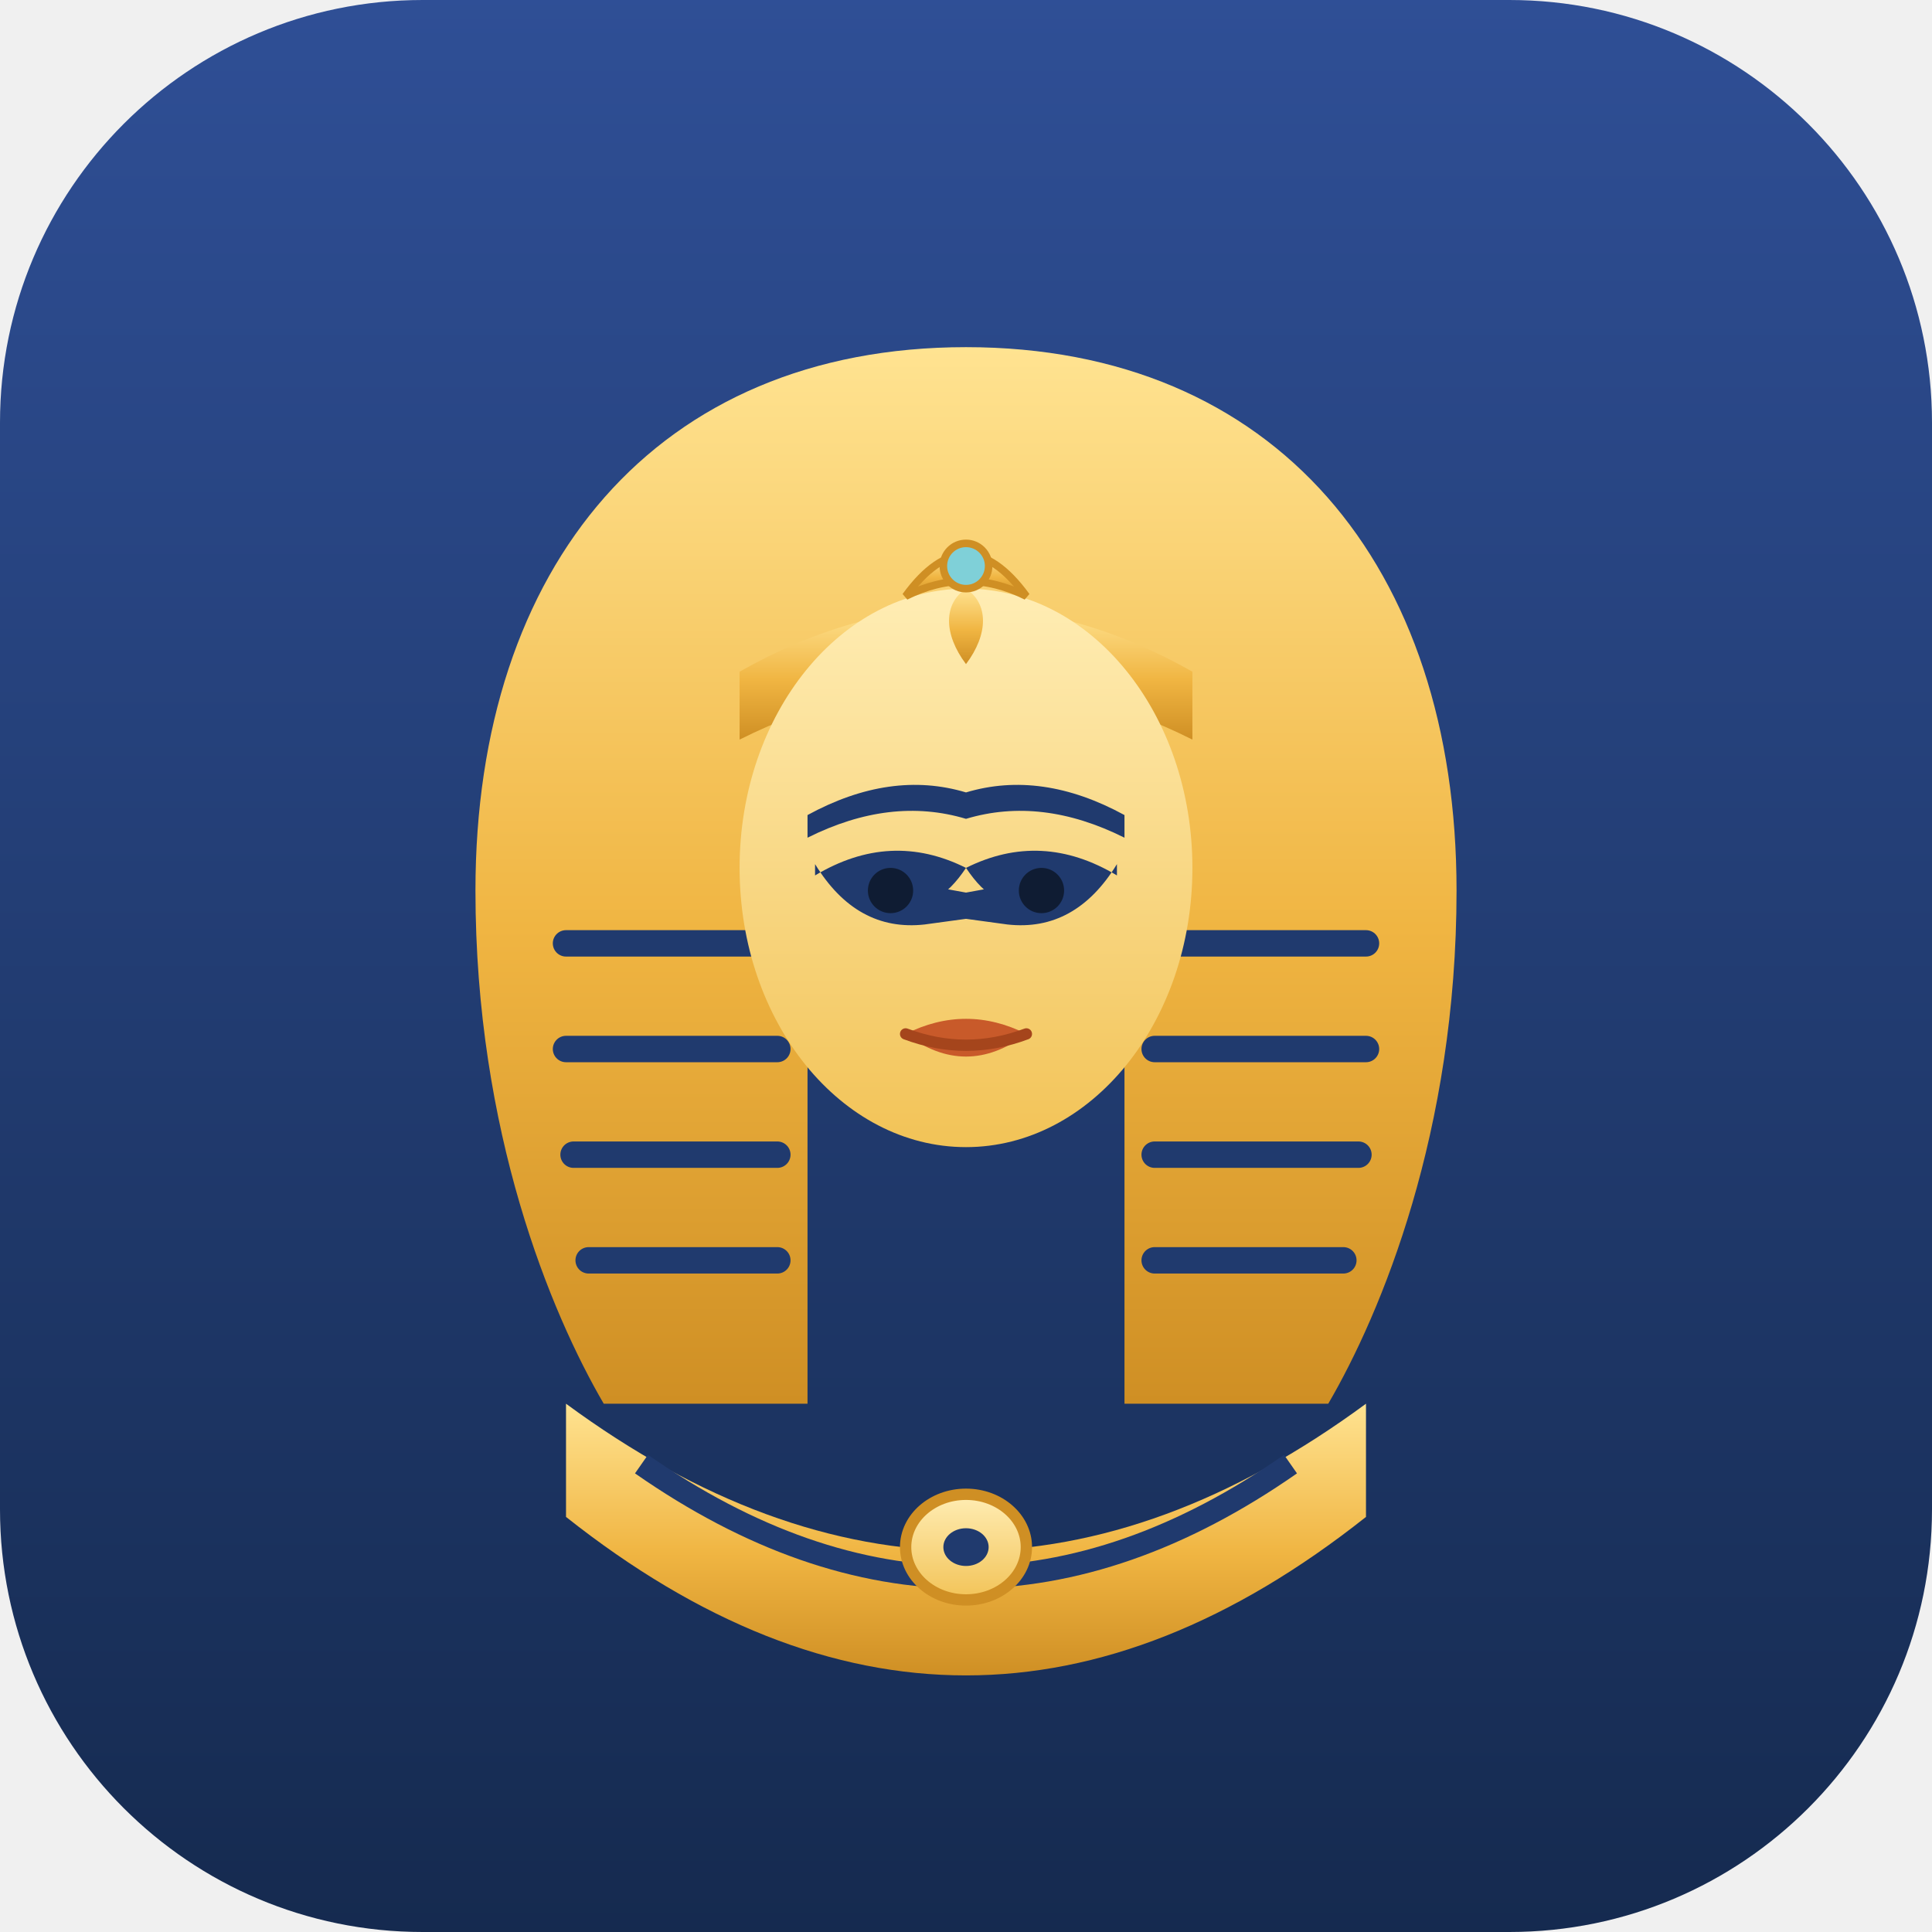
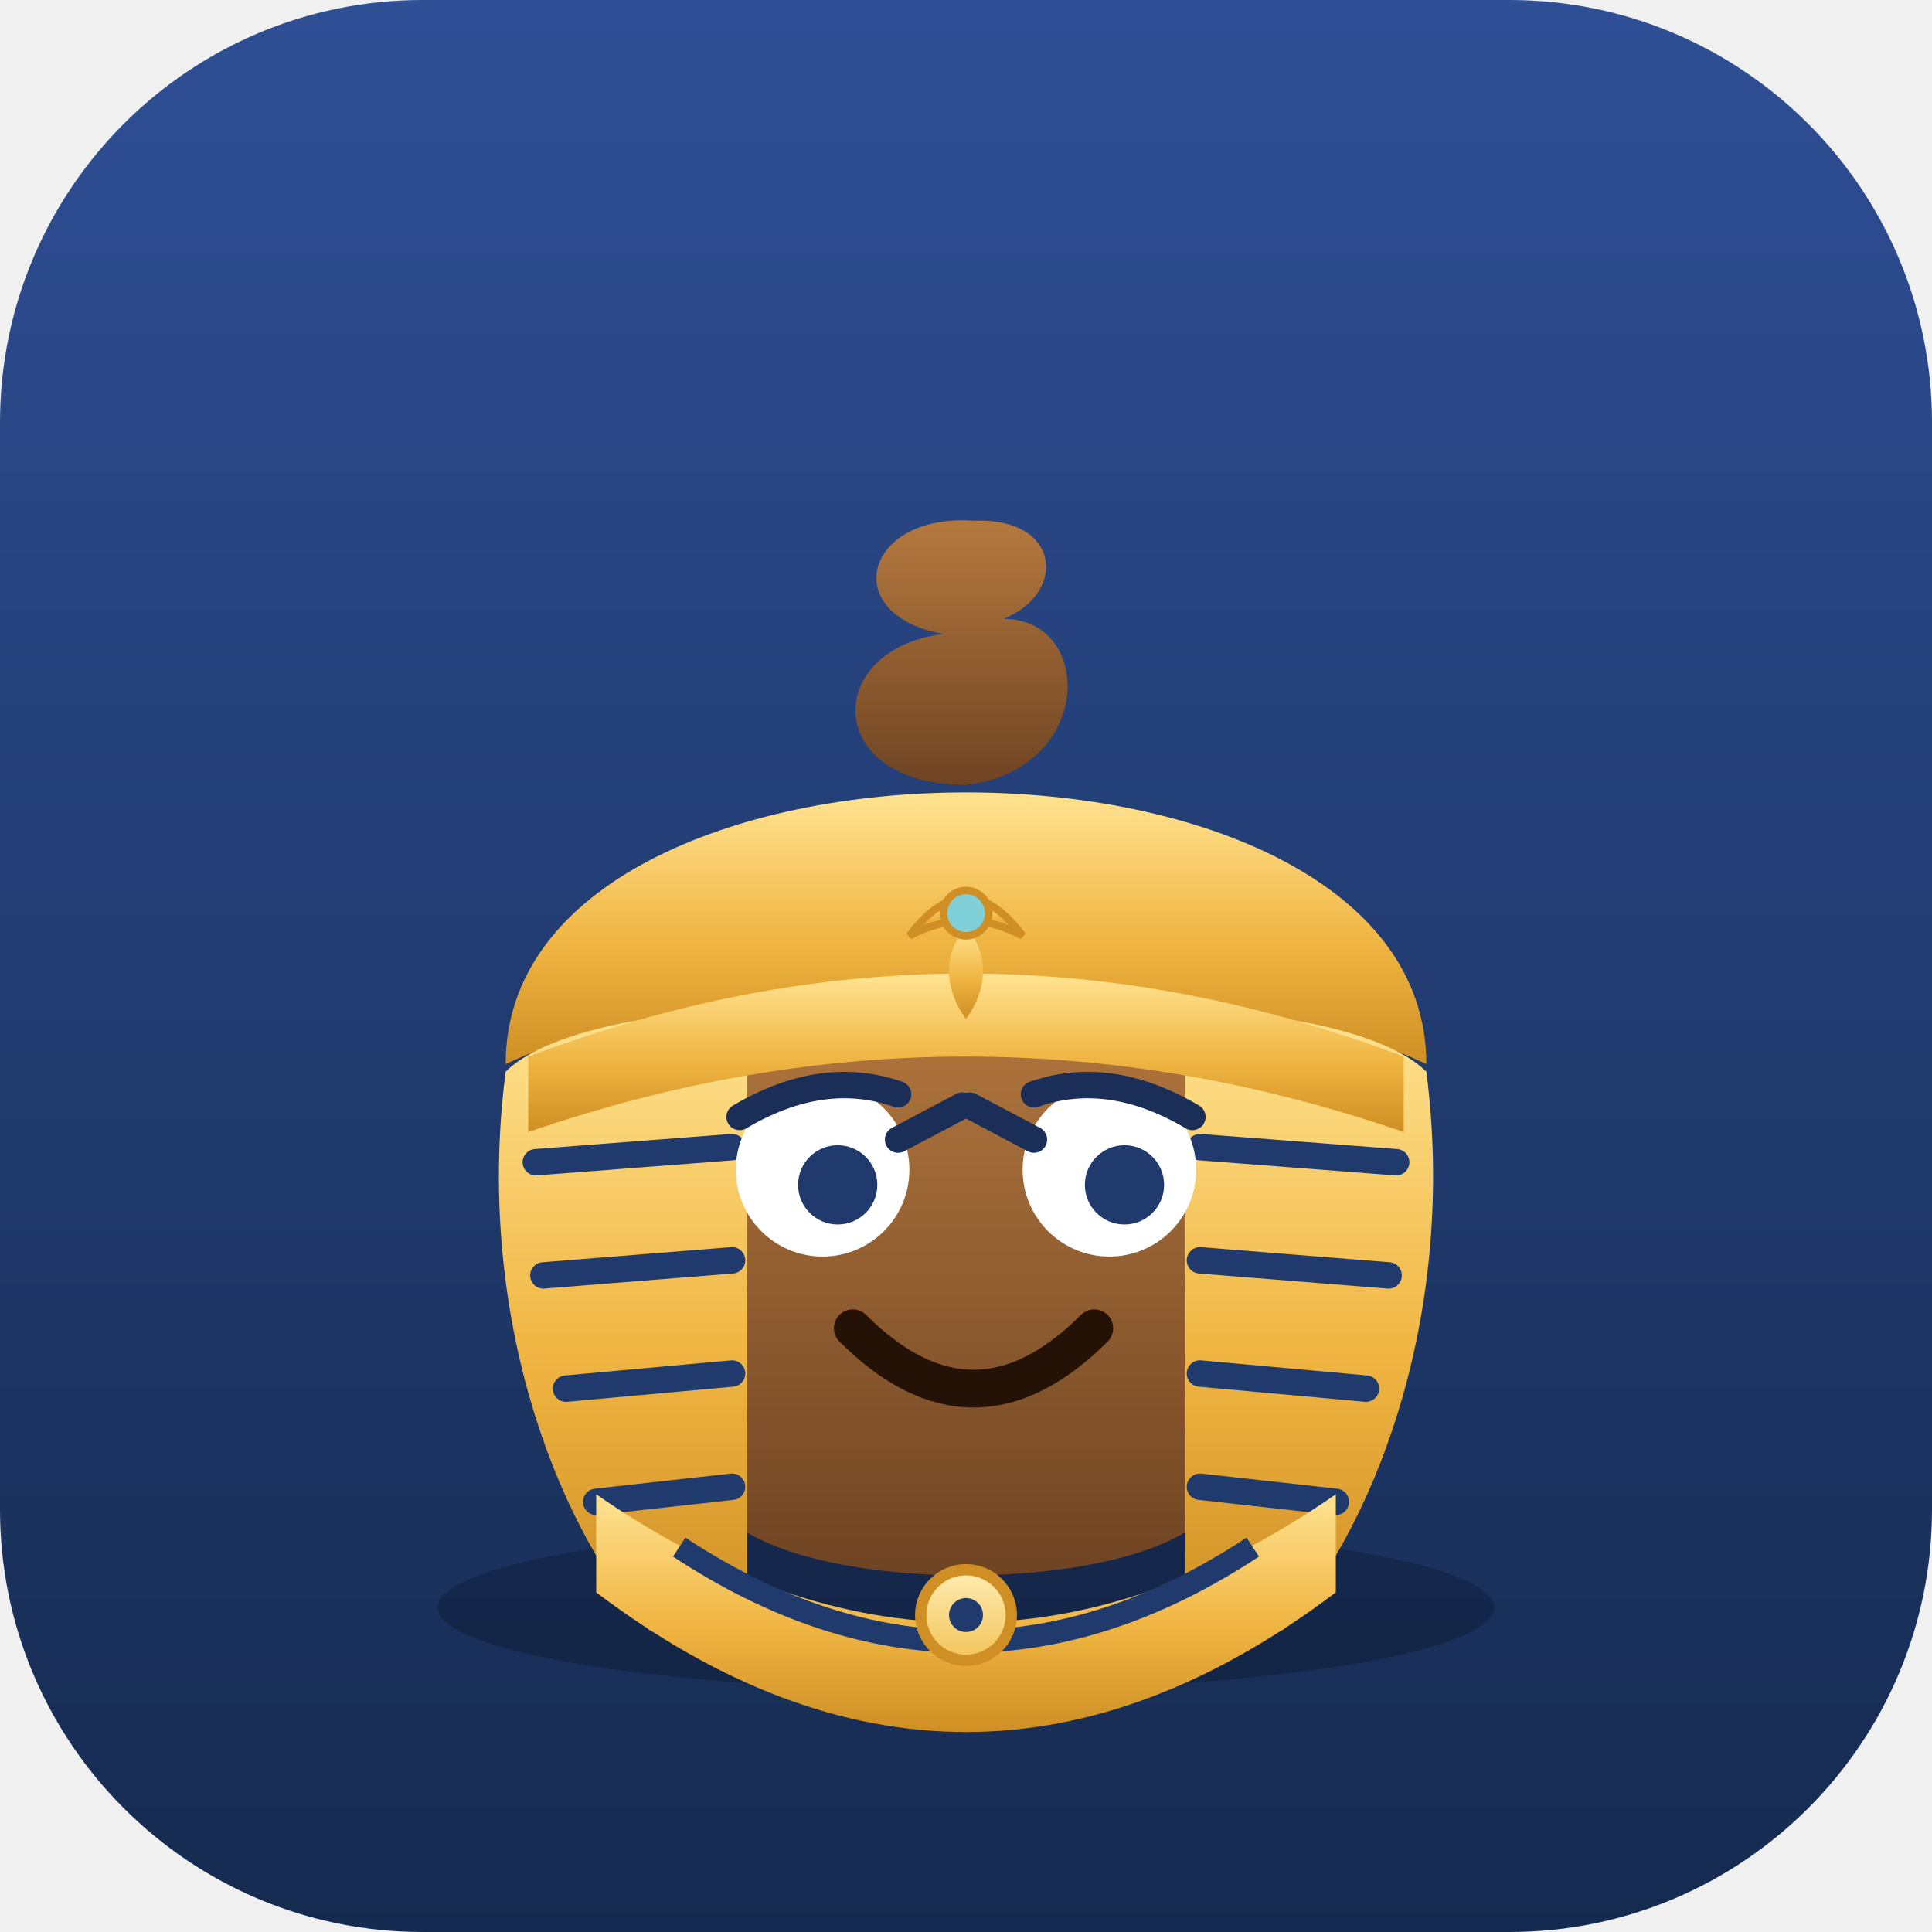
<svg xmlns="http://www.w3.org/2000/svg" viewBox="0 0 512 512" width="512" height="512">
  <defs>
    <linearGradient id="bg" x1="0" y1="0" x2="0" y2="1">
      <stop offset="0" stop-color="#2f4f96" />
      <stop offset="1" stop-color="#152a4f" />
+     </linearGradient>
+     <linearGradient id="poop" x1="0" y1="0" x2="0" y2="1">
+       <stop offset="0" stop-color="#b5793f" />
+       <stop offset="1" stop-color="#6f4423" />
    </linearGradient>
    <linearGradient id="gold" x1="0" y1="0" x2="0" y2="1">
      <stop offset="0" stop-color="#ffe391" />
      <stop offset="0.55" stop-color="#f0b542" />
      <stop offset="1" stop-color="#cf8f24" />
    </linearGradient>
    <linearGradient id="goldFace" x1="0" y1="0" x2="0" y2="1">
      <stop offset="0" stop-color="#ffedb4" />
      <stop offset="1" stop-color="#f2c357" />
    </linearGradient>
  </defs>
  <rect width="512" height="512" rx="112" fill="url(#bg)" />
-   <path d="M256 92            C 174 92 126 150 126 236            C 126 300 146 348 160 372            L 214 372            L 214 246            C 214 210 232 190 256 190            C 280 190 298 210 298 246            L 298 372            L 352 372            C 366 348 386 300 386 236            C 386 150 338 92 256 92 Z" fill="url(#gold)" />
-   <g stroke="#203a6e" stroke-width="7" stroke-linecap="round">
-     <line x1="150" y1="250" x2="206" y2="250" />
-     <line x1="150" y1="278" x2="206" y2="278" />
-     <line x1="152" y1="306" x2="206" y2="306" />
-     <line x1="156" y1="334" x2="206" y2="334" />
-     <line x1="306" y1="250" x2="362" y2="250" />
-     <line x1="306" y1="278" x2="362" y2="278" />
-     <line x1="306" y1="306" x2="360" y2="306" />
-     <line x1="306" y1="334" x2="356" y2="334" />
-   </g>
-   <path d="M196 178 q60 -34 120 0 l0 18 q-60 -30 -120 0 Z" fill="url(#gold)" />
-   <ellipse cx="256" cy="230" rx="60" ry="74" fill="url(#goldFace)" />
-   <g fill="#203a6e">
-     <path d="M214 216 q22 -12 42 -6 l0 7 q-20 -6 -42 5 Z" />
-     <path d="M298 216 q-22 -12 -42 -6 l0 7 q20 -6 42 5 Z" />
-     <path d="M216 232 q20 -12 40 -2 q-4 6 -8 8 l22 -4 q4 -1 5 3 q-2 4 -8 5 l-22 3 q-18 2 -29 -16 Z" />
-     <path d="M296 232 q-20 -12 -40 -2 q4 6 8 8 l-22 -4 q-4 -1 -5 3 q2 4 8 5 l22 3 q18 2 29 -16 Z" />
-   </g>
-   <circle cx="236" cy="236" r="6" fill="#0f1c33" />
-   <circle cx="276" cy="236" r="6" fill="#0f1c33" />
-   <path d="M240 274 q16 -8 32 0 q-16 12 -32 0 Z" fill="#c85a2a" />
-   <path d="M240 274 q16 6 32 0" stroke="#a5451c" stroke-width="3" fill="none" stroke-linecap="round" />
-   <g>
-     <path d="M256 176 C 250 168 250 160 256 156 C 262 160 262 168 256 176 Z" fill="url(#gold)" />
-     <path d="M240 158 q16 -22 32 0 q-16 -8 -32 0 Z" fill="url(#gold)" stroke="#cf8f24" stroke-width="2" />
-     <circle cx="256" cy="150" r="6" fill="#7fd0d8" stroke="#cf8f24" stroke-width="2" />
-   </g>
-   <path d="M150 372 q106 78 212 0 l0 30 q-106 84 -212 0 Z" fill="url(#gold)" />
-   <path d="M170 388 q86 60 172 0" stroke="#203a6e" stroke-width="6" fill="none" />
-   <g transform="translate(256 410)">
-     <ellipse cx="0" cy="0" rx="16" ry="14" fill="url(#goldFace)" stroke="#cf8f24" stroke-width="3" />
-     <ellipse cx="0" cy="0" rx="6" ry="5" fill="#203a6e" />
+   <g transform="translate(256 300)">
+     <ellipse cx="0" cy="126" rx="140" ry="22" fill="#00000033" />
+     <path d="M0 -92              C -38 -92 -38 -128 -6 -132              C -34 -137 -27 -164 2 -162              C 25 -163 27 -143 10 -136              C 34 -136 34 -96 0 -92 Z" fill="url(#poop)" />
+     <path d="M-68 -14 C -68 -52 68 -52 68 -14 L68 92 C 68 126 -68 126 -68 92 Z" fill="url(#poop)" />
+     <path d="M-122 -18 C -122 -114 122 -114 122 -18 C 68 -44 -68 -44 -122 -18 Z" fill="url(#gold)" />
+     <path d="M-122 -16 C -130 46 -110 102 -84 132 L-58 132 L-58 -32 C -84 -32 -112 -26 -122 -16 Z" fill="url(#gold)" />
+     <path d="M122 -16 C 130 46 110 102 84 132 L58 132 L58 -32 C 84 -32 112 -26 122 -16 Z" fill="url(#gold)" />
+     <g stroke="#203a6e" stroke-width="7" stroke-linecap="round">
+       <line x1="-114" y1="8" x2="-62" y2="4" />
+       <line x1="-112" y1="38" x2="-62" y2="34" />
+       <line x1="-106" y1="68" x2="-62" y2="64" />
+       <line x1="-98" y1="98" x2="-62" y2="94" />
+       <line x1="114" y1="8" x2="62" y2="4" />
+       <line x1="112" y1="38" x2="62" y2="34" />
+       <line x1="106" y1="68" x2="62" y2="64" />
+       <line x1="98" y1="98" x2="62" y2="94" />
+     </g>
+     <path d="M-116 -20 q116 -44 232 0 l0 20 q-116 -40 -232 0 Z" fill="url(#gold)" />
+     <path d="M0 -30 C -6 -38 -6 -48 0 -54 C 6 -48 6 -38 0 -30 Z" fill="url(#gold)" />
+     <path d="M-15 -52 q15 -20 30 0 q-15 -8 -30 0 Z" fill="url(#gold)" stroke="#cf8f24" stroke-width="2" />
+     <circle cx="0" cy="-58" r="6" fill="#7fd0d8" stroke="#cf8f24" stroke-width="2" />
+     <circle cx="-38" cy="10" r="23" fill="#fff" />
+     <circle cx="38" cy="10" r="23" fill="#fff" />
+     <circle cx="-34" cy="14" r="10.5" fill="#203a6e" />
+     <circle cx="42" cy="14" r="10.5" fill="#203a6e" />
+     <g stroke="#1a2e57" stroke-width="7" fill="none" stroke-linecap="round">
+       <path d="M-60 -4 q22 -13 42 -6" />
+       <path d="M-18 2 l17 -9" />
+       <path d="M60 -4 q-22 -13 -42 -6" />
+       <path d="M18 2 l-17 -9" />
+     </g>
+     <path d="M-30 52 q32 32 64 0" stroke="#241206" stroke-width="10" fill="none" stroke-linecap="round" />
+     <path d="M-98 96 q98 68 196 0 l0 26 q-98 74 -196 0 Z" fill="url(#gold)" />
+     <path d="M-76 110 q76 50 152 0" stroke="#203a6e" stroke-width="6" fill="none" />
+     <circle cx="0" cy="128" r="12" fill="url(#goldFace)" stroke="#cf8f24" stroke-width="3" />
+     <circle cx="0" cy="128" r="4.5" fill="#203a6e" />
  </g>
</svg>
